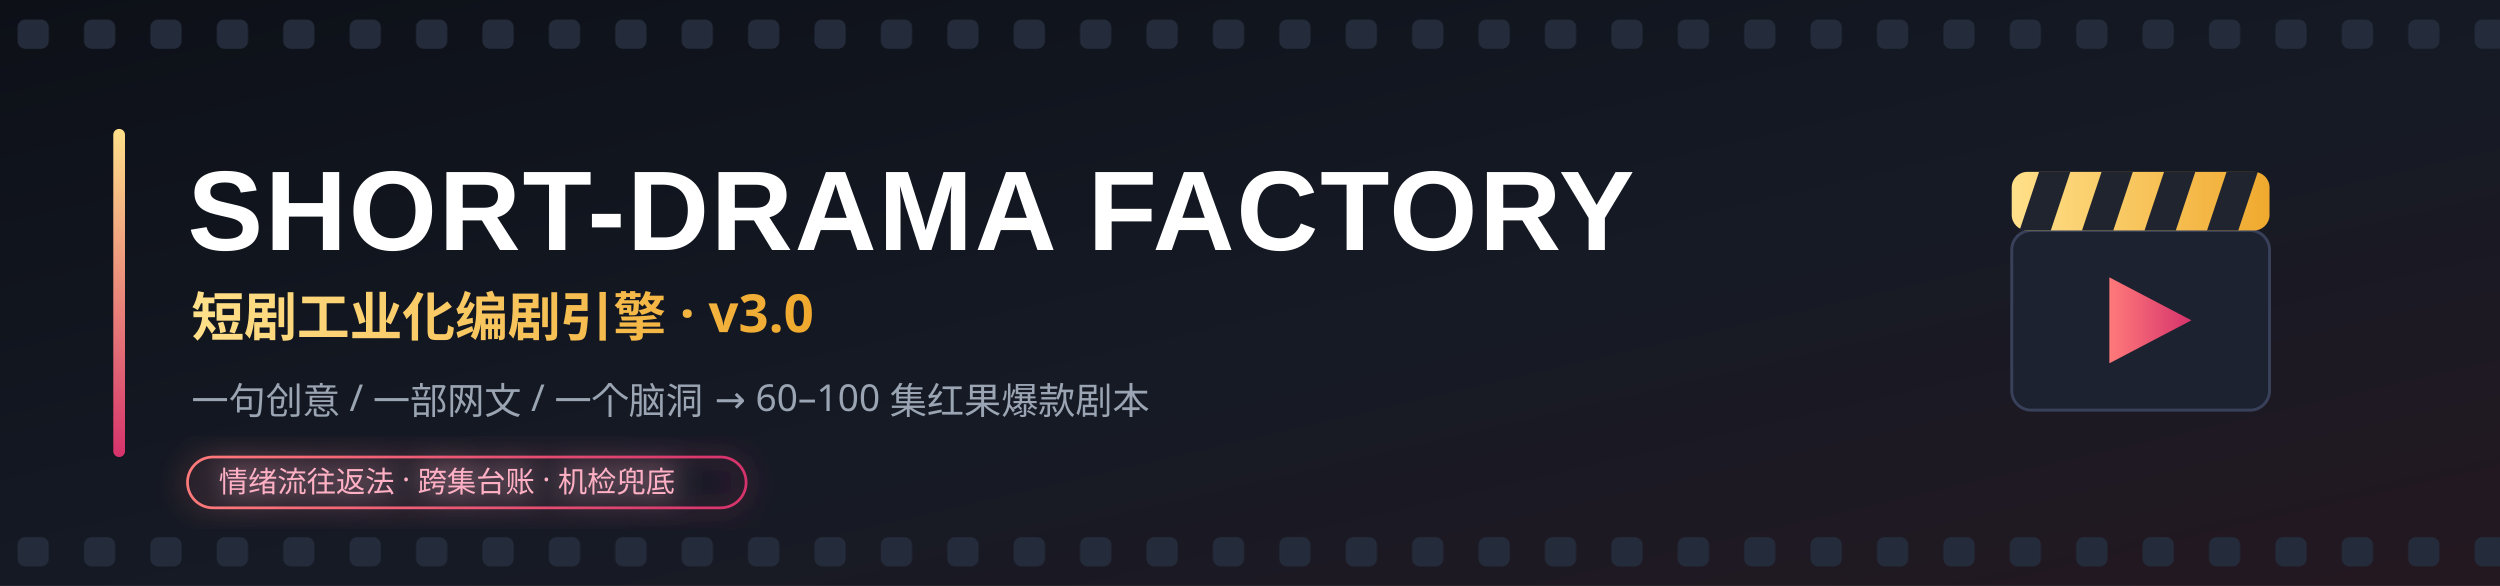
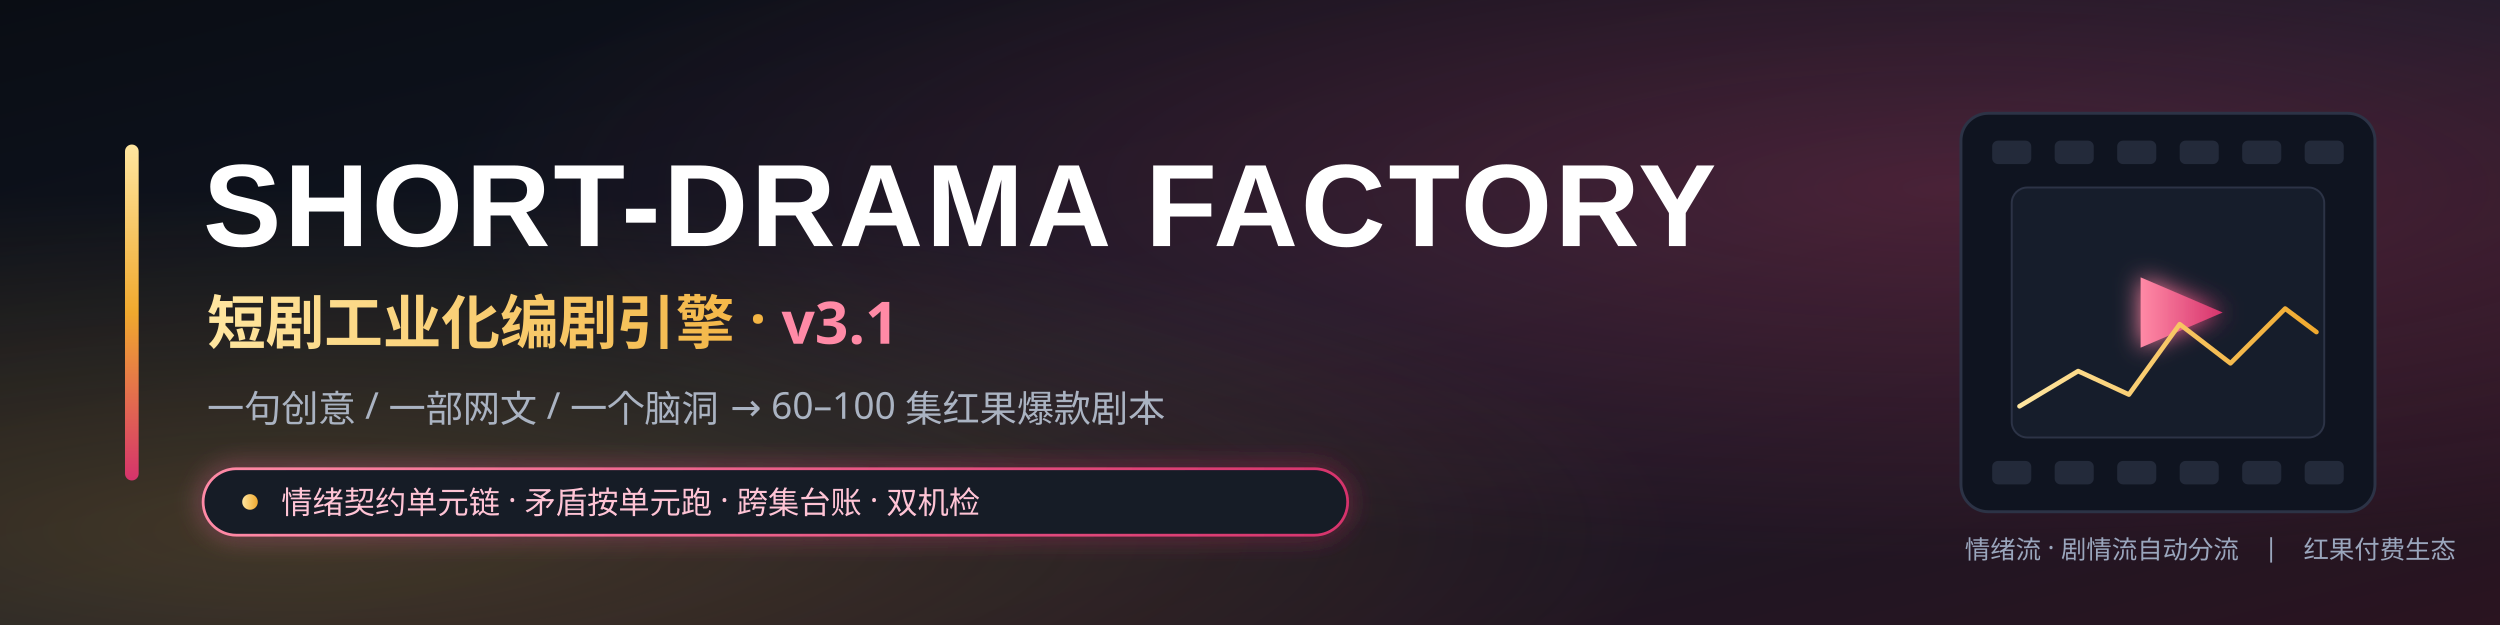
- <svg xmlns="http://www.w3.org/2000/svg" width="1280" height="300" viewBox="0 0 1280 300" role="img" aria-label="Short-Drama Factory v3.0">
+ <svg xmlns="http://www.w3.org/2000/svg" width="1280" height="320" viewBox="0 0 1280 320" role="img" aria-label="Short-Drama Factory v3.1">
  <defs>
    <linearGradient id="bg" x1="0" y1="0" x2="1" y2="1">
-       <stop offset="0" stop-color="#0d1017" />
-       <stop offset="0.55" stop-color="#151a25" />
-       <stop offset="1" stop-color="#241820" />
+       <stop offset="0" stop-color="#0a0d14" />
+       <stop offset="0.5" stop-color="#121826" />
+       <stop offset="1" stop-color="#2a1420" />
    </linearGradient>
+     <radialGradient id="glowA" cx="0.78" cy="0.3" r="0.6">
+       <stop offset="0" stop-color="#c8395f" stop-opacity="0.30" />
+       <stop offset="1" stop-color="#c8395f" stop-opacity="0" />
+     </radialGradient>
+     <radialGradient id="glowB" cx="0.12" cy="0.85" r="0.55">
+       <stop offset="0" stop-color="#f0a92e" stop-opacity="0.22" />
+       <stop offset="1" stop-color="#f0a92e" stop-opacity="0" />
+     </radialGradient>
    <linearGradient id="gold" x1="0" y1="0" x2="1" y2="0">
-       <stop offset="0" stop-color="#ffe08a" />
+       <stop offset="0" stop-color="#ffe6a0" />
      <stop offset="1" stop-color="#f0a92e" />
    </linearGradient>
    <linearGradient id="crimson" x1="0" y1="0" x2="1" y2="0">
-       <stop offset="0" stop-color="#ff7a7a" />
+       <stop offset="0" stop-color="#ff8aa6" />
      <stop offset="1" stop-color="#d6336c" />
    </linearGradient>
    <linearGradient id="bar" x1="0" y1="0" x2="0" y2="1">
-       <stop offset="0" stop-color="#ffe08a" />
+       <stop offset="0" stop-color="#ffe6a0" />
+       <stop offset="0.5" stop-color="#f0a92e" />
      <stop offset="1" stop-color="#d6336c" />
    </linearGradient>
-     <pattern id="perf" width="34" height="300" patternUnits="userSpaceOnUse">
-       <rect x="9" y="10" width="16" height="15" rx="4" fill="#242b3a" />
-       <rect x="9" y="275" width="16" height="15" rx="4" fill="#242b3a" />
-     </pattern>
+     <filter id="soft" x="-50%" y="-50%" width="200%" height="200%">
+       <feGaussianBlur stdDeviation="16" />
+     </filter>
    <filter id="glow" x="-40%" y="-40%" width="180%" height="180%">
-       <feGaussianBlur stdDeviation="7" result="b" />
+       <feGaussianBlur stdDeviation="6" result="b" />
      <feMerge>
        <feMergeNode in="b" />
        <feMergeNode in="SourceGraphic" />
      </feMerge>
    </filter>
  </defs>
-   <rect width="1280" height="300" fill="url(#bg)" />
-   <rect width="1280" height="300" fill="url(#perf)" />
-   <rect x="58" y="66" width="6" height="168" rx="3" fill="url(#bar)" />
-   <text x="96" y="128" font-family="Segoe UI, Arial, Helvetica, sans-serif" font-size="58" font-weight="700" fill="#ffffff" letter-spacing="1">SHORT-DRAMA FACTORY</text>
-   <text x="98" y="172" font-family="Microsoft YaHei, PingFang SC, Segoe UI, sans-serif" font-size="27" font-weight="700" fill="url(#gold)">短剧工业化编剧引擎 · v3.0</text>
-   <text x="98" y="212" font-family="Microsoft YaHei, PingFang SC, Segoe UI, sans-serif" font-size="19" fill="#9aa4b2">一句创意 / 一部网文 / 一个脑洞  →  60–100 集红果爆款剧本</text>
+   <rect width="1280" height="320" fill="url(#bg)" />
+   <rect width="1280" height="320" fill="url(#glowA)" />
+   <rect width="1280" height="320" fill="url(#glowB)" />
+   <rect x="64" y="74" width="7" height="172" rx="3.5" fill="url(#bar)" />
+   <text x="104" y="126" font-family="Segoe UI, Arial, Helvetica, sans-serif" font-size="60" font-weight="800" fill="#ffffff" letter-spacing="1.5">SHORT-DRAMA FACTORY</text>
+   <text x="106" y="176" font-family="Microsoft YaHei, PingFang SC, Heiti SC, sans-serif" font-size="30" font-weight="700" fill="url(#gold)">短剧工业化编剧引擎 · <tspan fill="#ff8aa6">v3.1</tspan>
+   </text>
+   <text x="106" y="216" font-family="Microsoft YaHei, PingFang SC, Heiti SC, sans-serif" font-size="19" fill="#aab3c2">一句创意 / 一部网文 / 一个脑洞  →  60–100 集红果爆款剧本</text>
  <g filter="url(#glow)">
-     <rect x="96" y="234" width="286" height="26" rx="13" fill="none" stroke="url(#crimson)" stroke-width="1.4" />
-     <text x="112" y="252" font-family="Microsoft YaHei, PingFang SC, Segoe UI, sans-serif" font-size="15" fill="#ffb0c4">情绪流往返法 · 跨集台账 · 机检兜底</text>
+     <rect x="104" y="240" width="586" height="34" rx="17" fill="#141a26" stroke="url(#crimson)" stroke-width="1.4" />
+     <circle cx="128" cy="257" r="4" fill="url(#gold)" />
+     <text x="144" y="263" font-family="Microsoft YaHei, PingFang SC, Heiti SC, sans-serif" font-size="16" fill="#ffc4d5">情绪契约单元链 · 矛盾按单元跑 · 跨集台账 · 双机检</text>
  </g>
-   <g transform="translate(1030,88)">
-     <rect x="0" y="30" width="132" height="92" rx="10" fill="#1c2230" stroke="#39415a" stroke-width="1.5" />
-     <rect x="0" y="0" width="132" height="30" rx="8" fill="url(#gold)" />
-     <g fill="#20242e">
-       <path d="M14 0 L30 0 L20 30 L4 30 Z" />
-       <path d="M46 0 L62 0 L52 30 L36 30 Z" />
-       <path d="M78 0 L94 0 L84 30 L68 30 Z" />
-       <path d="M110 0 L126 0 L116 30 L100 30 Z" />
+   <g transform="translate(1004,58)">
+     <rect x="0" y="0" width="212" height="204" rx="14" fill="#0f1420" stroke="#2c3346" stroke-width="1.5" />
+     <g fill="#232a3a">
+       <rect x="16" y="14" width="20" height="12" rx="3" />
+       <rect x="48" y="14" width="20" height="12" rx="3" />
+       <rect x="80" y="14" width="20" height="12" rx="3" />
+       <rect x="112" y="14" width="20" height="12" rx="3" />
+       <rect x="144" y="14" width="20" height="12" rx="3" />
+       <rect x="176" y="14" width="20" height="12" rx="3" />
+       <rect x="16" y="178" width="20" height="12" rx="3" />
+       <rect x="48" y="178" width="20" height="12" rx="3" />
+       <rect x="80" y="178" width="20" height="12" rx="3" />
+       <rect x="112" y="178" width="20" height="12" rx="3" />
+       <rect x="144" y="178" width="20" height="12" rx="3" />
+       <rect x="176" y="178" width="20" height="12" rx="3" />
    </g>
-     <path d="M50 54 L50 98 L92 76 Z" fill="url(#crimson)" />
+     <rect x="26" y="38" width="160" height="128" rx="8" fill="#161d2b" stroke="#2c3346" stroke-width="1" />
+     <g filter="url(#glow)">
+       <path d="M92 84 L134 102 L92 120 Z" fill="url(#crimson)" />
+     </g>
+     <path d="M30 150 L60 132 L86 144 L112 108 L138 128 L166 100 L182 112" fill="none" stroke="url(#gold)" stroke-width="2.4" stroke-linejoin="round" stroke-linecap="round" />
  </g>
+   <text x="1006" y="286" font-family="Microsoft YaHei, PingFang SC, Heiti SC, sans-serif" font-size="13" fill="#9aa6bd">情绪流 · 剧情流自动分流　|　红果付费生态</text>
</svg>
